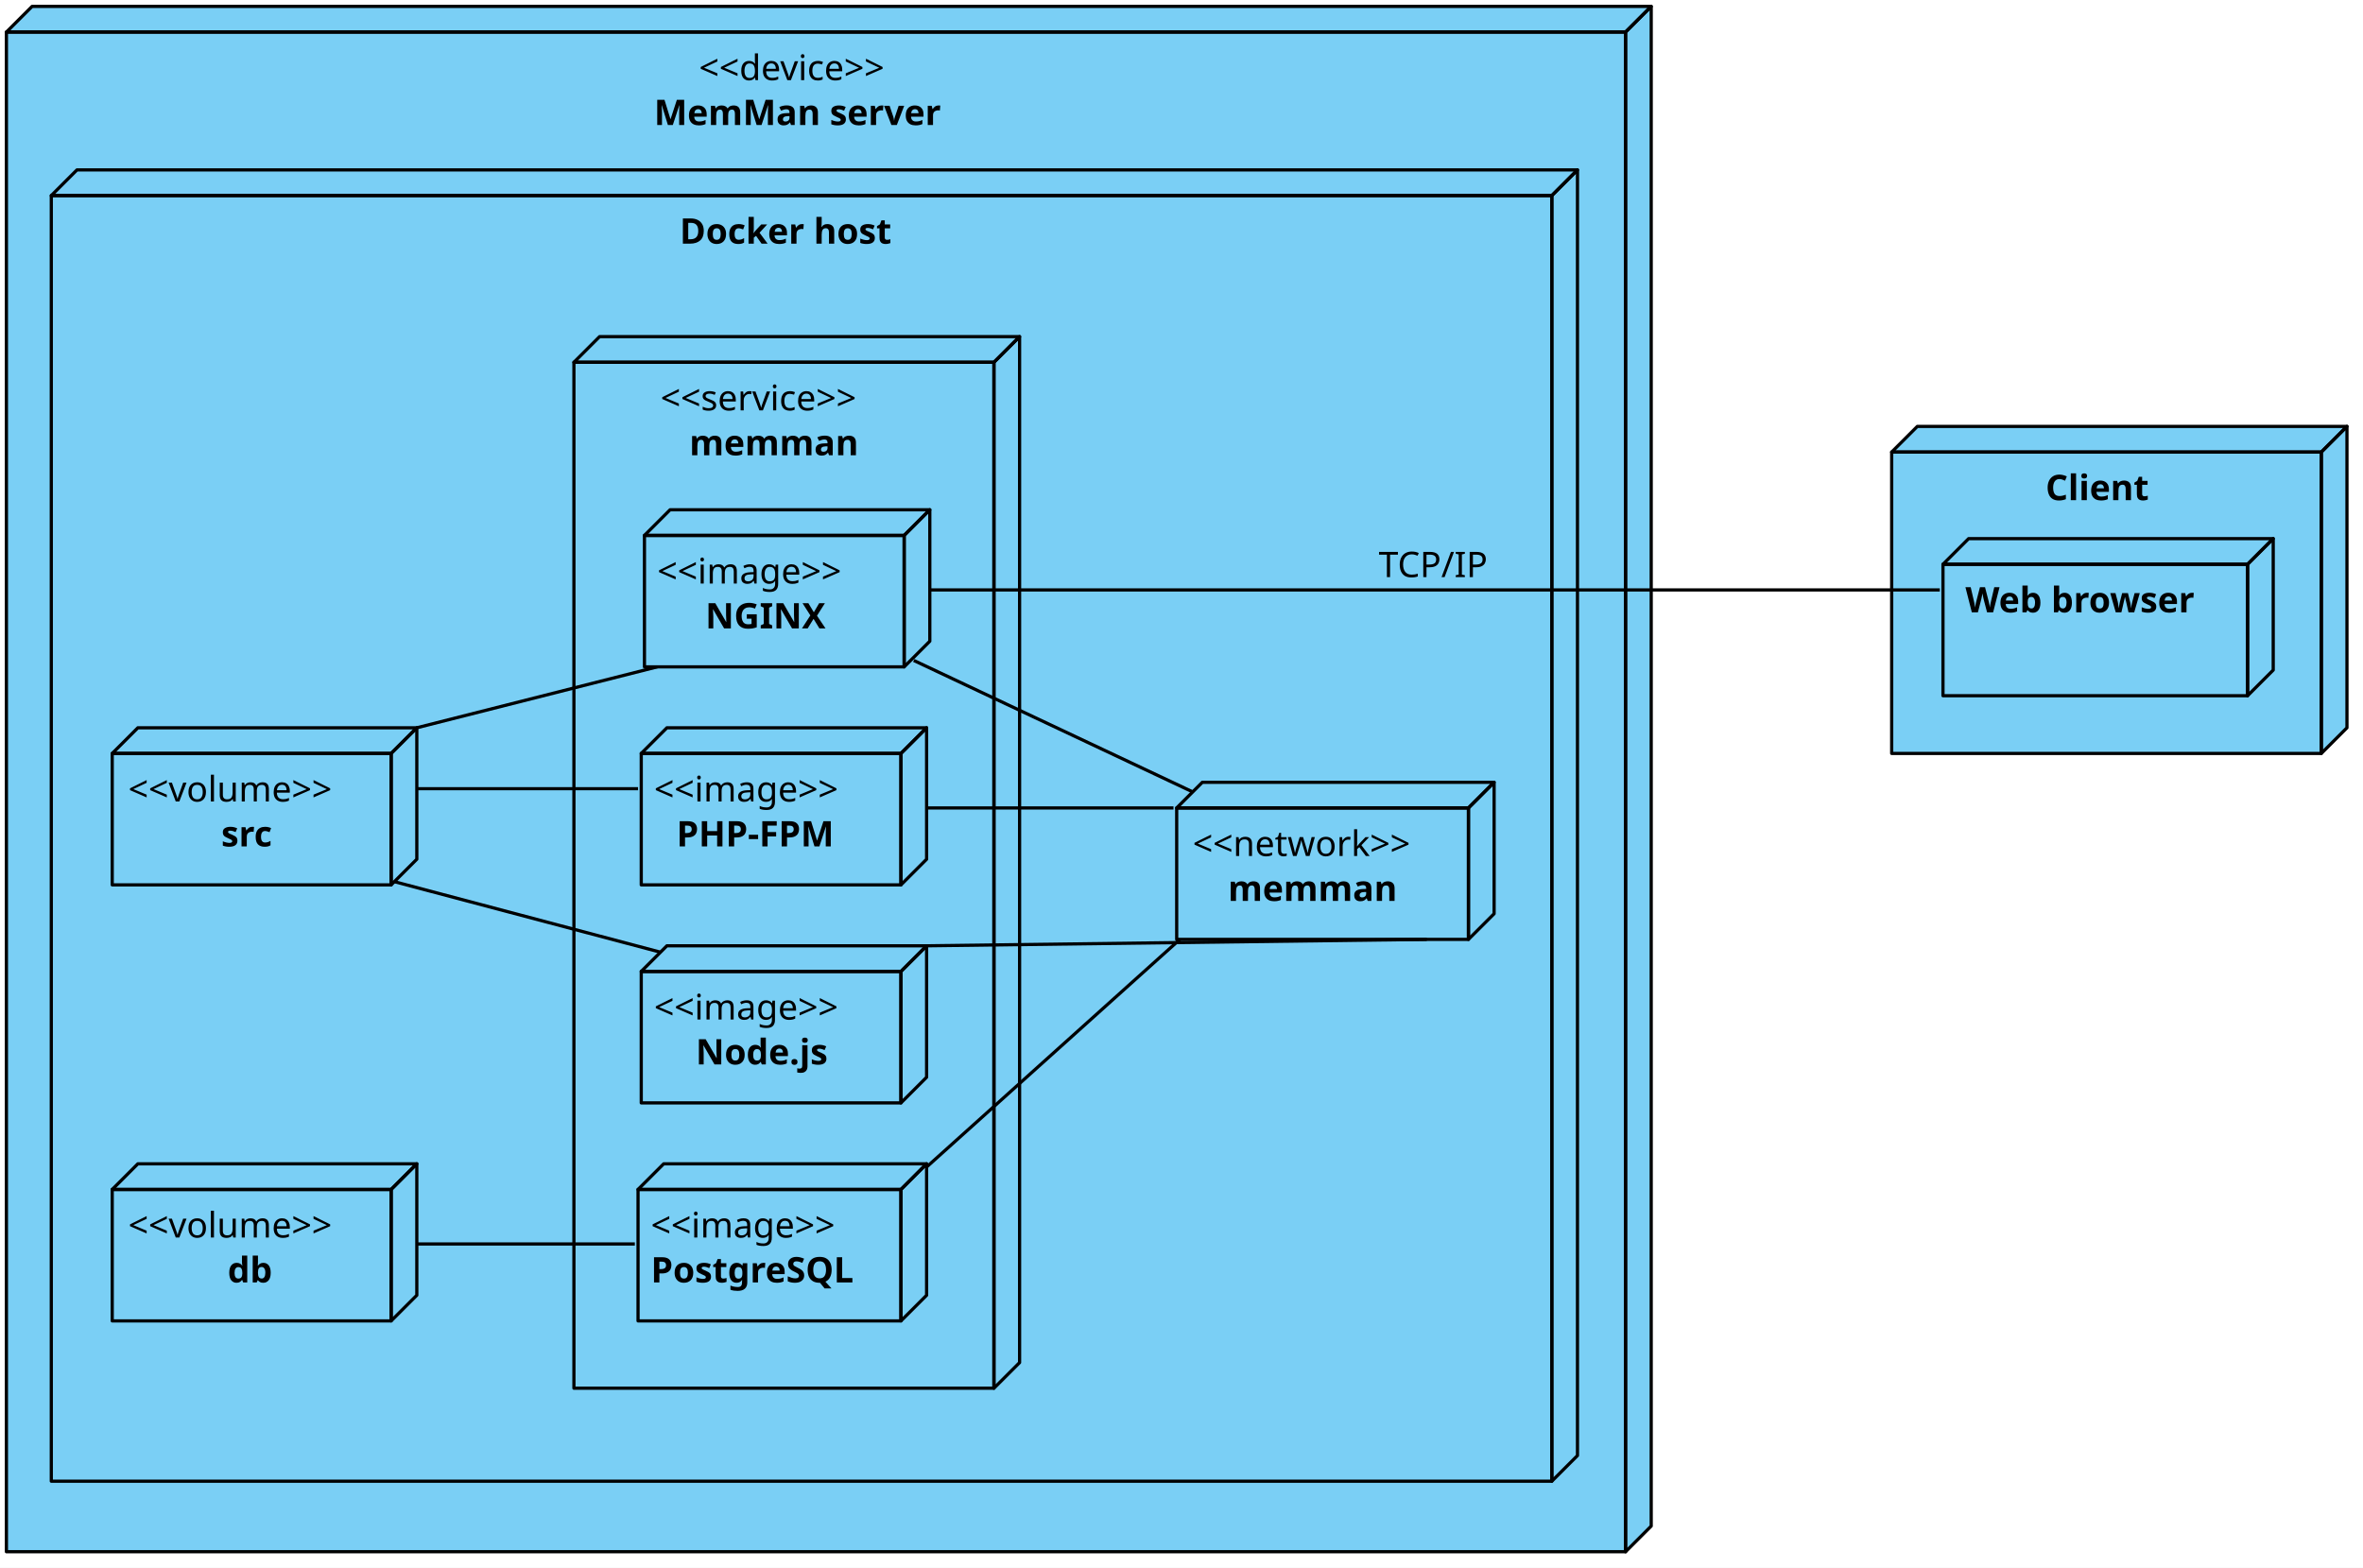
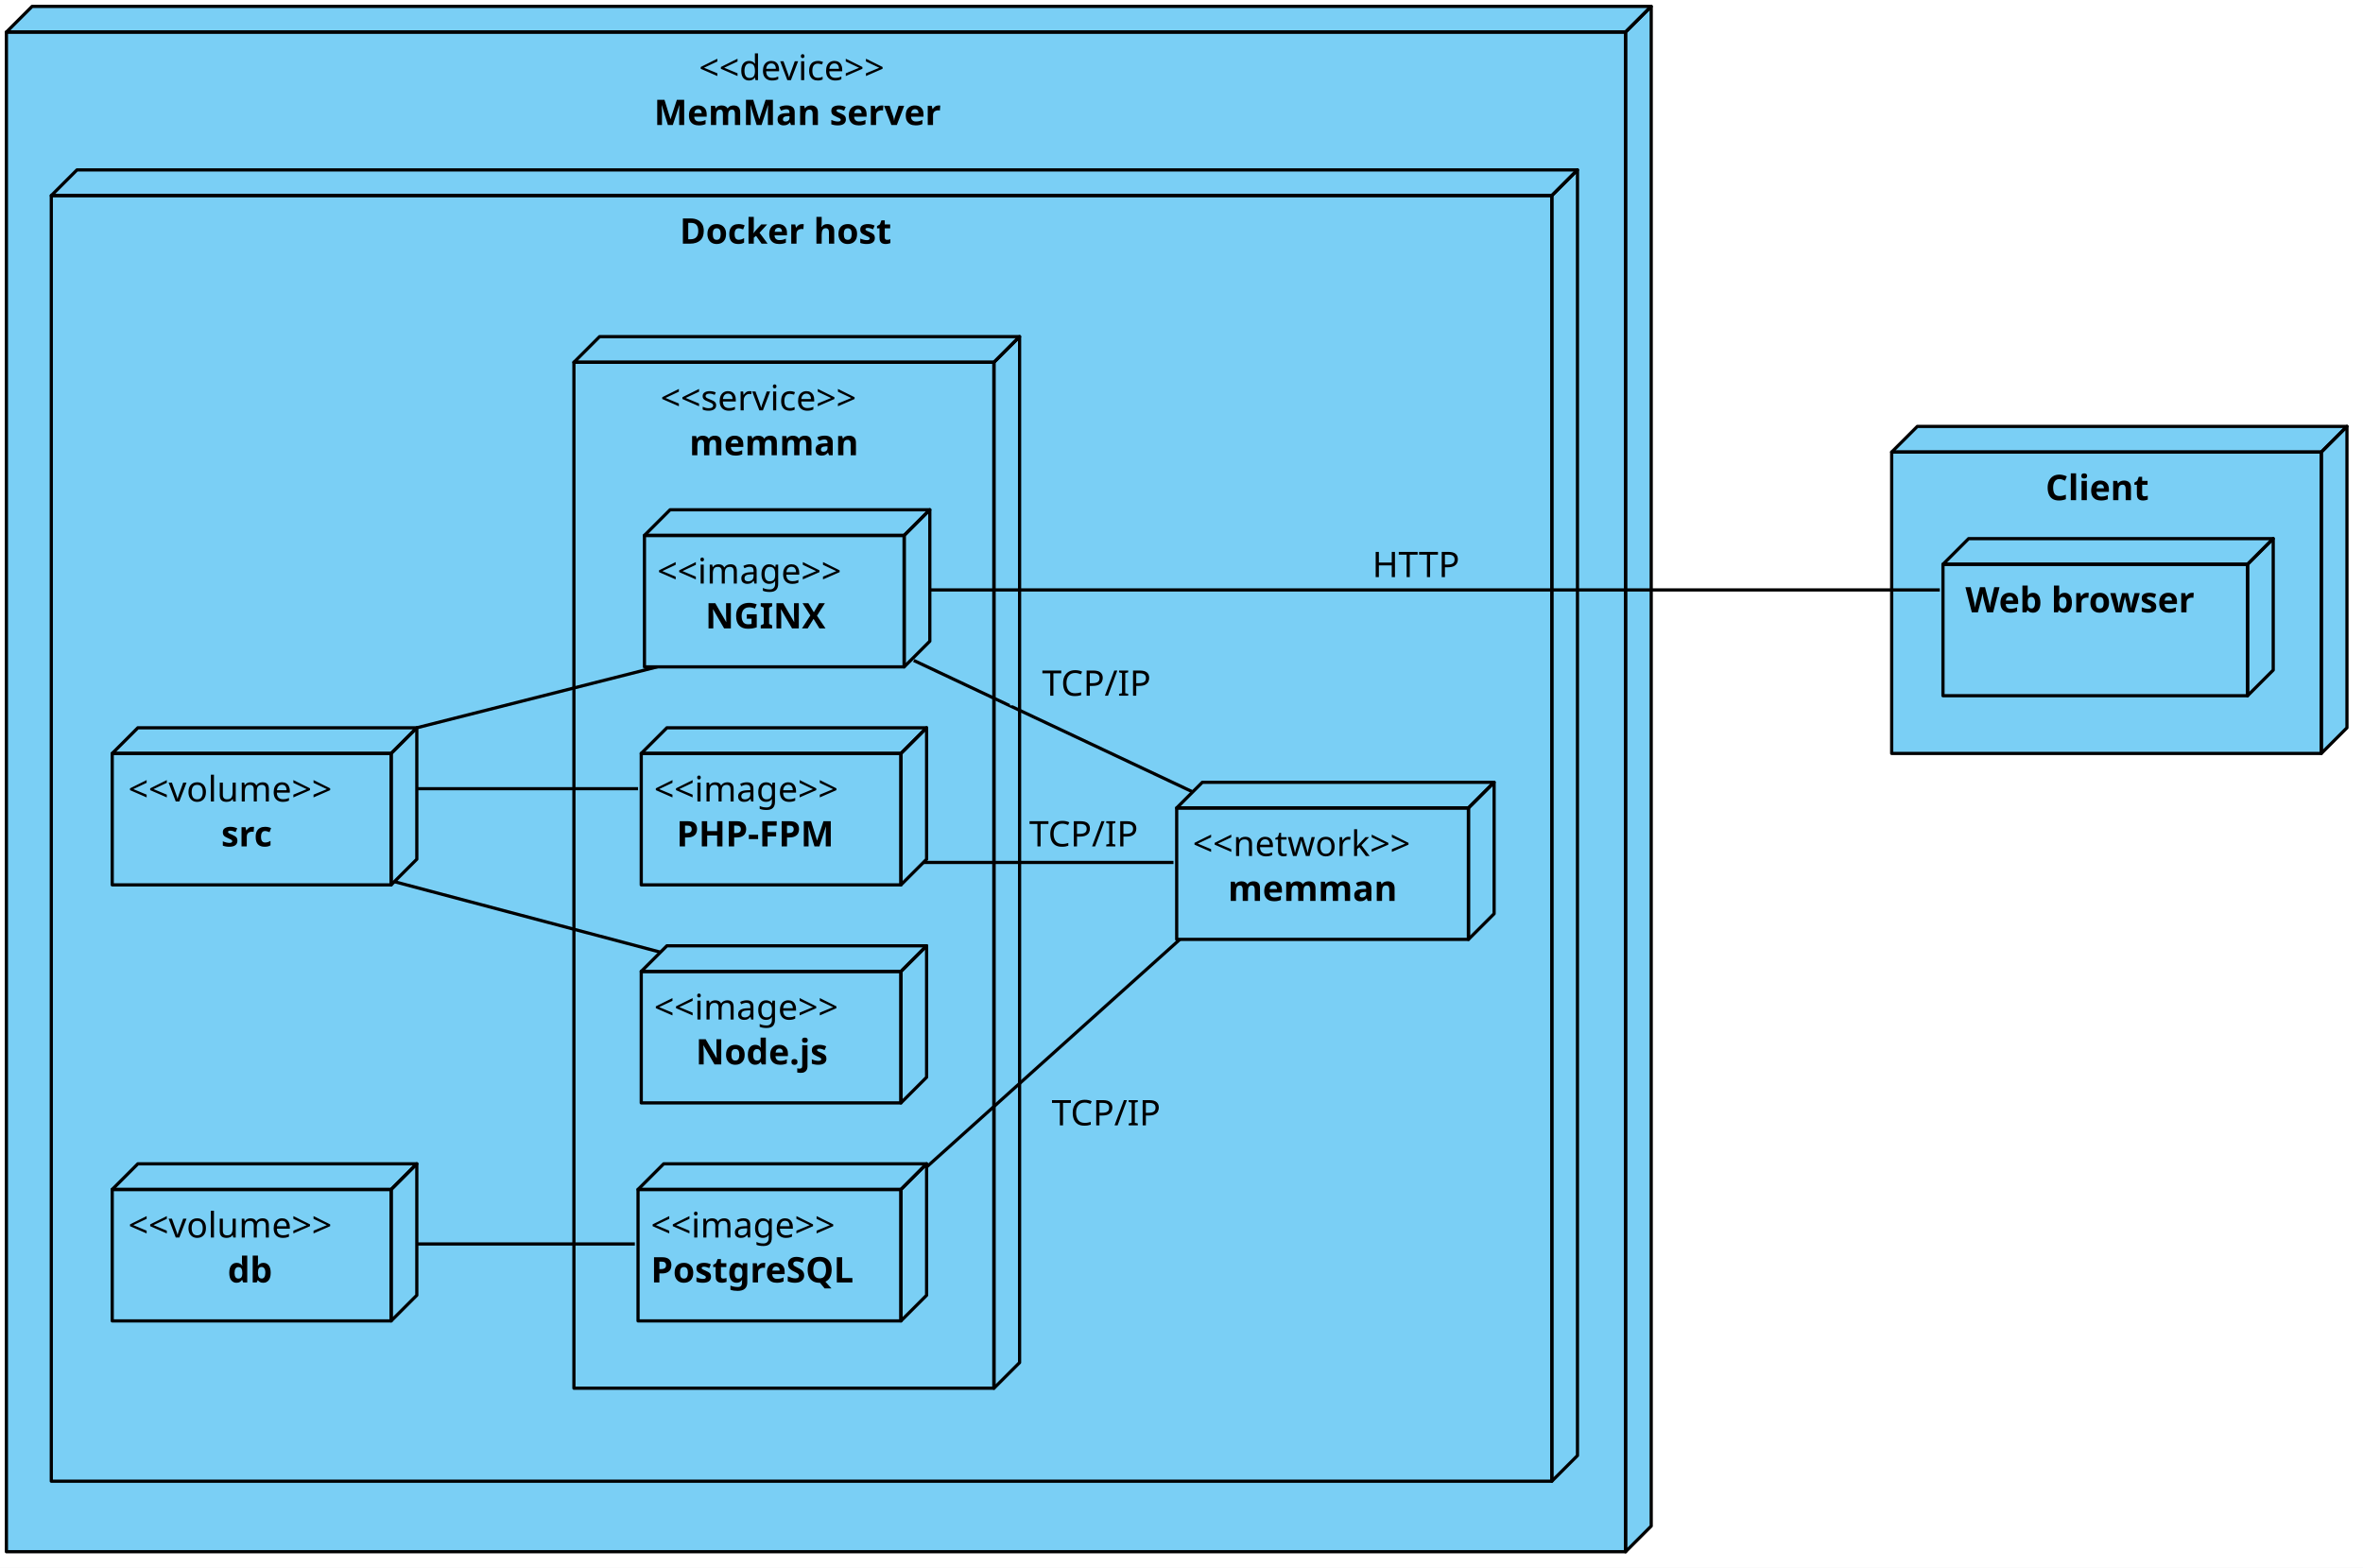
<svg xmlns="http://www.w3.org/2000/svg" fill-opacity="0" color-rendering="auto" color-interpolation="auto" text-rendering="auto" stroke="rgb(0,0,0)" stroke-linecap="square" width="737" stroke-miterlimit="10" shape-rendering="auto" stroke-opacity="0" fill="rgb(0,0,0)" stroke-dasharray="none" font-weight="normal" stroke-width="1" height="489" font-family="'Dialog'" font-style="normal" stroke-linejoin="miter" font-size="12px" stroke-dashoffset="0" image-rendering="auto">
  <defs id="genericDefs" />
  <g>
    <defs id="defs1">
      <clipPath clipPathUnits="userSpaceOnUse" id="clipPath1">
        <path d="M-7 -7 L525 -7 L525 494 L-7 494 L-7 -7 Z" />
      </clipPath>
      <clipPath clipPathUnits="userSpaceOnUse" id="clipPath2">
        <path d="M0 0 L0 32 L506 32 L506 0 Z" />
      </clipPath>
      <clipPath clipPathUnits="userSpaceOnUse" id="clipPath3">
        <path d="M0 0 L0 443 L505 443 L505 0 Z" />
      </clipPath>
      <clipPath clipPathUnits="userSpaceOnUse" id="clipPath4">
        <path d="M-7 -7 L488 -7 L488 421 L-7 421 L-7 -7 Z" />
      </clipPath>
      <clipPath clipPathUnits="userSpaceOnUse" id="clipPath5">
        <path d="M0 0 L0 18 L469 18 L469 0 Z" />
      </clipPath>
      <clipPath clipPathUnits="userSpaceOnUse" id="clipPath6">
        <path d="M0 0 L0 384 L468 384 L468 0 Z" />
      </clipPath>
      <clipPath clipPathUnits="userSpaceOnUse" id="clipPath7">
        <path d="M-7 -7 L151 -7 L151 340 L-7 340 L-7 -7 Z" />
      </clipPath>
      <clipPath clipPathUnits="userSpaceOnUse" id="clipPath8">
        <path d="M0 0 L0 32 L132 32 L132 0 Z" />
      </clipPath>
      <clipPath clipPathUnits="userSpaceOnUse" id="clipPath9">
        <path d="M0 0 L0 289 L131 289 L131 0 Z" />
      </clipPath>
      <clipPath clipPathUnits="userSpaceOnUse" id="clipPath10">
        <path d="M-7 -7 L101 -7 L101 61 L-7 61 L-7 -7 Z" />
      </clipPath>
      <clipPath clipPathUnits="userSpaceOnUse" id="clipPath11">
        <path d="M0 0 L0 32 L82 32 L82 0 Z" />
      </clipPath>
      <clipPath clipPathUnits="userSpaceOnUse" id="clipPath12">
        <path d="M0 0 L0 10 L81 10 L81 0 Z" />
      </clipPath>
      <clipPath clipPathUnits="userSpaceOnUse" id="clipPath13">
        <path d="M-7 -7 L102 -7 L102 61 L-7 61 L-7 -7 Z" />
      </clipPath>
      <clipPath clipPathUnits="userSpaceOnUse" id="clipPath14">
        <path d="M0 0 L0 32 L83 32 L83 0 Z" />
      </clipPath>
      <clipPath clipPathUnits="userSpaceOnUse" id="clipPath15">
        <path d="M0 0 L0 10 L82 10 L82 0 Z" />
      </clipPath>
      <clipPath clipPathUnits="userSpaceOnUse" id="clipPath16">
        <path d="M-7 -7 L111 -7 L111 61 L-7 61 L-7 -7 Z" />
      </clipPath>
      <clipPath clipPathUnits="userSpaceOnUse" id="clipPath17">
        <path d="M0 0 L0 32 L92 32 L92 0 Z" />
      </clipPath>
      <clipPath clipPathUnits="userSpaceOnUse" id="clipPath18">
        <path d="M0 0 L0 10 L91 10 L91 0 Z" />
      </clipPath>
      <clipPath clipPathUnits="userSpaceOnUse" id="clipPath19">
        <path d="M-7 -7 L107 -7 L107 61 L-7 61 L-7 -7 Z" />
      </clipPath>
      <clipPath clipPathUnits="userSpaceOnUse" id="clipPath20">
        <path d="M0 0 L0 32 L88 32 L88 0 Z" />
      </clipPath>
      <clipPath clipPathUnits="userSpaceOnUse" id="clipPath21">
        <path d="M0 0 L0 10 L87 10 L87 0 Z" />
      </clipPath>
      <clipPath clipPathUnits="userSpaceOnUse" id="clipPath22">
        <path d="M-7 -7 L154 -7 L154 114 L-7 114 L-7 -7 Z" />
      </clipPath>
      <clipPath clipPathUnits="userSpaceOnUse" id="clipPath23">
        <path d="M0 0 L0 18 L135 18 L135 0 Z" />
      </clipPath>
      <clipPath clipPathUnits="userSpaceOnUse" id="clipPath24">
        <path d="M0 0 L0 77 L134 77 L134 0 Z" />
      </clipPath>
      <clipPath clipPathUnits="userSpaceOnUse" id="clipPath25">
        <path d="M-7 -7 L115 -7 L115 61 L-7 61 L-7 -7 Z" />
      </clipPath>
      <clipPath clipPathUnits="userSpaceOnUse" id="clipPath26">
        <path d="M0 0 L0 18 L96 18 L96 0 Z" />
      </clipPath>
      <clipPath clipPathUnits="userSpaceOnUse" id="clipPath27">
        <path d="M0 0 L0 24 L95 24 L95 0 Z" />
      </clipPath>
      <clipPath clipPathUnits="userSpaceOnUse" id="clipPath28">
        <path d="M0 0 L179 0 L179 123 L0 123 L0 0 Z" />
      </clipPath>
      <clipPath clipPathUnits="userSpaceOnUse" id="clipPath29">
        <path d="M0 0 L0 123 L179 123 L179 0 Z" />
      </clipPath>
      <clipPath clipPathUnits="userSpaceOnUse" id="clipPath30">
        <path d="M0 0 L173 0 L173 104 L0 104 L0 0 Z" />
      </clipPath>
      <clipPath clipPathUnits="userSpaceOnUse" id="clipPath31">
        <path d="M0 0 L0 104 L173 104 L173 0 Z" />
      </clipPath>
      <clipPath clipPathUnits="userSpaceOnUse" id="clipPath32">
        <path d="M0 0 L187 0 L187 126 L0 126 L0 0 Z" />
      </clipPath>
      <clipPath clipPathUnits="userSpaceOnUse" id="clipPath33">
        <path d="M0 0 L0 126 L187 126 L187 0 Z" />
      </clipPath>
      <clipPath clipPathUnits="userSpaceOnUse" id="clipPath34">
        <path d="M0 0 L172 0 L172 104 L0 104 L0 0 Z" />
      </clipPath>
      <clipPath clipPathUnits="userSpaceOnUse" id="clipPath35">
        <path d="M0 0 L0 104 L172 104 L172 0 Z" />
      </clipPath>
      <clipPath clipPathUnits="userSpaceOnUse" id="clipPath36">
        <path d="M0 0 L191 0 L191 145 L0 145 L0 0 Z" />
      </clipPath>
      <clipPath clipPathUnits="userSpaceOnUse" id="clipPath37">
-         <path d="M0 0 L0 145 L191 145 L191 27 L185 27 L185 13 L191 13 L191 0 Z" />
+         <path d="M135 50 L135 64 L80 64 L80 50 ZM131 97 L131 111 L76 111 L76 97 ZM0 0 L0 145 L191 145 L191 27 L184 27 L184 13 L191 13 L191 0 Z" />
      </clipPath>
      <clipPath clipPathUnits="userSpaceOnUse" id="clipPath38">
-         <path d="M0 0 L181 0 L181 104 L0 104 L0 0 Z" />
+         <path d="M0 0 L182 0 L182 104 L0 104 L0 0 Z" />
      </clipPath>
      <clipPath clipPathUnits="userSpaceOnUse" id="clipPath39">
-         <path d="M0 0 L0 104 L181 104 L181 0 Z" />
+         <path d="M128 34 L128 48 L73 48 L73 34 ZM0 0 L0 104 L182 104 L182 0 L132 0 L132 1 L77 1 L77 0 Z" />
      </clipPath>
      <clipPath clipPathUnits="userSpaceOnUse" id="clipPath40">
-         <path d="M0 0 L260 0 L260 106 L0 106 L0 0 Z" />
+         <path d="M0 0 L183 0 L183 175 L0 175 L0 0 Z" />
      </clipPath>
      <clipPath clipPathUnits="userSpaceOnUse" id="clipPath41">
-         <path d="M0 0 L0 106 L260 106 L260 0 Z" />
+         <path d="M127 10 L127 24 L72 24 L72 10 ZM134 97 L134 111 L79 111 L79 97 ZM0 0 L0 175 L183 175 L183 0 Z" />
      </clipPath>
      <clipPath clipPathUnits="userSpaceOnUse" id="clipPath42">
-         <path d="M0 0 L183 0 L183 175 L0 175 L0 0 Z" />
+         <path d="M0 0 L419 0 L419 104 L0 104 L0 0 Z" />
      </clipPath>
      <clipPath clipPathUnits="userSpaceOnUse" id="clipPath43">
-         <path d="M0 0 L0 175 L183 175 L183 0 Z" />
+         <path d="M228 35 L228 49 L179 49 L179 35 ZM130 72 L130 86 L75 86 L75 72 ZM0 0 L0 104 L419 104 L419 0 Z" />
      </clipPath>
      <clipPath clipPathUnits="userSpaceOnUse" id="clipPath44">
-         <path d="M0 0 L419 0 L419 104 L0 104 L0 0 Z" />
+         <path d="M-49 -14 L98 -14 L98 28 L-49 28 L-49 -14 Z" />
      </clipPath>
      <clipPath clipPathUnits="userSpaceOnUse" id="clipPath45">
-         <path d="M235 35 L235 49 L180 49 L180 35 ZM0 0 L0 104 L419 104 L419 0 Z" />
-       </clipPath>
-       <clipPath clipPathUnits="userSpaceOnUse" id="clipPath46">
        <path d="M-55 -14 L110 -14 L110 28 L-55 28 L-55 -14 Z" />
      </clipPath>
    </defs>
    <g fill="white" text-rendering="geometricPrecision" fill-opacity="1" stroke-opacity="1" stroke="white">
      <rect x="0" width="737" height="489" y="0" stroke="none" />
    </g>
    <g font-size="11px" transform="translate(2,2)" fill-opacity="1" fill="rgb(122,207,245)" text-rendering="geometricPrecision" image-rendering="optimizeQuality" font-family="sans-serif" stroke="rgb(122,207,245)" font-weight="bold" stroke-opacity="1">
      <path d="M8 0 L513 0 L505 8 L0 8 Z" stroke="none" clip-path="url(#clipPath1)" />
      <path d="M513 0 L513 474 L505 482 L505 8 Z" clip-path="url(#clipPath1)" stroke="none" />
      <rect x="0" width="505" height="474" y="8" clip-path="url(#clipPath1)" stroke="none" />
    </g>
    <g fill-opacity="1" text-rendering="geometricPrecision" stroke="black" stroke-linecap="butt" transform="translate(2,2)" stroke-miterlimit="0" stroke-opacity="1" fill="black" font-weight="bold" font-family="sans-serif" stroke-linejoin="round" font-size="11px" image-rendering="optimizeQuality">
      <path fill="none" d="M8 0 L513 0 L505 8 L0 8 Z" clip-path="url(#clipPath1)" />
      <path fill="none" d="M513 0 L513 474 L505 482 L505 8 Z" clip-path="url(#clipPath1)" />
      <rect fill="none" x="0" width="505" height="474" y="8" clip-path="url(#clipPath1)" />
    </g>
    <g font-size="11px" transform="translate(2,10)" fill-opacity="1" fill="black" text-rendering="geometricPrecision" image-rendering="optimizeQuality" font-family="sans-serif" stroke="black" stroke-opacity="1">
      <text x="216" xml:space="preserve" y="15" clip-path="url(#clipPath2)" stroke="none">&lt;&lt;device&gt;&gt;</text>
      <text x="202" xml:space="preserve" y="29" clip-path="url(#clipPath2)" font-weight="bold" stroke="none">MemMan server</text>
    </g>
    <g font-size="11px" transform="translate(16,53)" fill-opacity="1" fill="rgb(122,207,245)" text-rendering="geometricPrecision" image-rendering="optimizeQuality" font-family="sans-serif" stroke="rgb(122,207,245)" font-weight="bold" stroke-opacity="1">
      <path d="M8 0 L476 0 L468 8 L0 8 Z" stroke="none" clip-path="url(#clipPath4)" />
      <path d="M476 0 L476 401 L468 409 L468 8 Z" clip-path="url(#clipPath4)" stroke="none" />
      <rect x="0" width="468" height="401" y="8" clip-path="url(#clipPath4)" stroke="none" />
    </g>
    <g fill-opacity="1" text-rendering="geometricPrecision" stroke="black" stroke-linecap="butt" transform="translate(16,53)" stroke-miterlimit="0" stroke-opacity="1" fill="black" font-weight="bold" font-family="sans-serif" stroke-linejoin="round" font-size="11px" image-rendering="optimizeQuality">
      <path fill="none" d="M8 0 L476 0 L468 8 L0 8 Z" clip-path="url(#clipPath4)" />
      <path fill="none" d="M476 0 L476 401 L468 409 L468 8 Z" clip-path="url(#clipPath4)" />
      <rect fill="none" x="0" width="468" height="401" y="8" clip-path="url(#clipPath4)" />
    </g>
    <g font-size="11px" transform="translate(16,61)" fill-opacity="1" fill="black" text-rendering="geometricPrecision" image-rendering="optimizeQuality" font-family="sans-serif" stroke="black" font-weight="bold" stroke-opacity="1">
      <text x="196" xml:space="preserve" y="15" clip-path="url(#clipPath5)" stroke="none">Docker host</text>
    </g>
    <g font-size="11px" transform="translate(179,105)" fill-opacity="1" fill="rgb(122,207,245)" text-rendering="geometricPrecision" image-rendering="optimizeQuality" font-family="sans-serif" stroke="rgb(122,207,245)" font-weight="bold" stroke-opacity="1">
      <path d="M8 0 L139 0 L131 8 L0 8 Z" stroke="none" clip-path="url(#clipPath7)" />
      <path d="M139 0 L139 320 L131 328 L131 8 Z" clip-path="url(#clipPath7)" stroke="none" />
      <rect x="0" width="131" height="320" y="8" clip-path="url(#clipPath7)" stroke="none" />
    </g>
    <g fill-opacity="1" text-rendering="geometricPrecision" stroke="black" stroke-linecap="butt" transform="translate(179,105)" stroke-miterlimit="0" stroke-opacity="1" fill="black" font-weight="bold" font-family="sans-serif" stroke-linejoin="round" font-size="11px" image-rendering="optimizeQuality">
      <path fill="none" d="M8 0 L139 0 L131 8 L0 8 Z" clip-path="url(#clipPath7)" />
      <path fill="none" d="M139 0 L139 320 L131 328 L131 8 Z" clip-path="url(#clipPath7)" />
      <rect fill="none" x="0" width="131" height="320" y="8" clip-path="url(#clipPath7)" />
    </g>
    <g font-size="11px" transform="translate(179,113)" fill-opacity="1" fill="black" text-rendering="geometricPrecision" image-rendering="optimizeQuality" font-family="sans-serif" stroke="black" stroke-opacity="1">
      <text x="27" xml:space="preserve" y="15" clip-path="url(#clipPath8)" stroke="none">&lt;&lt;service&gt;&gt;</text>
      <text x="36" xml:space="preserve" y="29" clip-path="url(#clipPath8)" font-weight="bold" stroke="none">memman</text>
    </g>
    <g font-size="11px" transform="translate(201,159)" fill-opacity="1" fill="rgb(122,207,245)" text-rendering="geometricPrecision" image-rendering="optimizeQuality" font-family="sans-serif" stroke="rgb(122,207,245)" font-weight="bold" stroke-opacity="1">
      <path d="M8 0 L89 0 L81 8 L0 8 Z" stroke="none" clip-path="url(#clipPath10)" />
      <path d="M89 0 L89 41 L81 49 L81 8 Z" clip-path="url(#clipPath10)" stroke="none" />
      <rect x="0" width="81" height="41" y="8" clip-path="url(#clipPath10)" stroke="none" />
    </g>
    <g fill-opacity="1" text-rendering="geometricPrecision" stroke="black" stroke-linecap="butt" transform="translate(201,159)" stroke-miterlimit="0" stroke-opacity="1" fill="black" font-weight="bold" font-family="sans-serif" stroke-linejoin="round" font-size="11px" image-rendering="optimizeQuality">
      <path fill="none" d="M8 0 L89 0 L81 8 L0 8 Z" clip-path="url(#clipPath10)" />
      <path fill="none" d="M89 0 L89 41 L81 49 L81 8 Z" clip-path="url(#clipPath10)" />
      <rect fill="none" x="0" width="81" height="41" y="8" clip-path="url(#clipPath10)" />
    </g>
    <g font-size="11px" transform="translate(201,167)" fill-opacity="1" fill="black" text-rendering="geometricPrecision" image-rendering="optimizeQuality" font-family="sans-serif" stroke="black" stroke-opacity="1">
      <text x="4" xml:space="preserve" y="15" clip-path="url(#clipPath11)" stroke="none">&lt;&lt;image&gt;&gt;</text>
      <text x="19" xml:space="preserve" y="29" clip-path="url(#clipPath11)" font-weight="bold" stroke="none">NGINX</text>
    </g>
    <g font-size="11px" transform="translate(200,227)" fill-opacity="1" fill="rgb(122,207,245)" text-rendering="geometricPrecision" image-rendering="optimizeQuality" font-family="sans-serif" stroke="rgb(122,207,245)" font-weight="bold" stroke-opacity="1">
      <path d="M8 0 L89 0 L81 8 L0 8 Z" stroke="none" clip-path="url(#clipPath10)" />
      <path d="M89 0 L89 41 L81 49 L81 8 Z" clip-path="url(#clipPath10)" stroke="none" />
      <rect x="0" width="81" height="41" y="8" clip-path="url(#clipPath10)" stroke="none" />
    </g>
    <g fill-opacity="1" text-rendering="geometricPrecision" stroke="black" stroke-linecap="butt" transform="translate(200,227)" stroke-miterlimit="0" stroke-opacity="1" fill="black" font-weight="bold" font-family="sans-serif" stroke-linejoin="round" font-size="11px" image-rendering="optimizeQuality">
      <path fill="none" d="M8 0 L89 0 L81 8 L0 8 Z" clip-path="url(#clipPath10)" />
      <path fill="none" d="M89 0 L89 41 L81 49 L81 8 Z" clip-path="url(#clipPath10)" />
      <rect fill="none" x="0" width="81" height="41" y="8" clip-path="url(#clipPath10)" />
    </g>
    <g font-size="11px" transform="translate(200,235)" fill-opacity="1" fill="black" text-rendering="geometricPrecision" image-rendering="optimizeQuality" font-family="sans-serif" stroke="black" stroke-opacity="1">
      <text x="4" xml:space="preserve" y="15" clip-path="url(#clipPath11)" stroke="none">&lt;&lt;image&gt;&gt;</text>
      <text x="11" xml:space="preserve" y="29" clip-path="url(#clipPath11)" font-weight="bold" stroke="none">PHP-FPM</text>
    </g>
    <g font-size="11px" transform="translate(199,363)" fill-opacity="1" fill="rgb(122,207,245)" text-rendering="geometricPrecision" image-rendering="optimizeQuality" font-family="sans-serif" stroke="rgb(122,207,245)" font-weight="bold" stroke-opacity="1">
      <path d="M8 0 L90 0 L82 8 L0 8 Z" stroke="none" clip-path="url(#clipPath13)" />
      <path d="M90 0 L90 41 L82 49 L82 8 Z" clip-path="url(#clipPath13)" stroke="none" />
      <rect x="0" width="82" height="41" y="8" clip-path="url(#clipPath13)" stroke="none" />
    </g>
    <g fill-opacity="1" text-rendering="geometricPrecision" stroke="black" stroke-linecap="butt" transform="translate(199,363)" stroke-miterlimit="0" stroke-opacity="1" fill="black" font-weight="bold" font-family="sans-serif" stroke-linejoin="round" font-size="11px" image-rendering="optimizeQuality">
      <path fill="none" d="M8 0 L90 0 L82 8 L0 8 Z" clip-path="url(#clipPath13)" />
      <path fill="none" d="M90 0 L90 41 L82 49 L82 8 Z" clip-path="url(#clipPath13)" />
      <rect fill="none" x="0" width="82" height="41" y="8" clip-path="url(#clipPath13)" />
    </g>
    <g font-size="11px" transform="translate(199,371)" fill-opacity="1" fill="black" text-rendering="geometricPrecision" image-rendering="optimizeQuality" font-family="sans-serif" stroke="black" stroke-opacity="1">
      <text x="4" xml:space="preserve" y="15" clip-path="url(#clipPath14)" stroke="none">&lt;&lt;image&gt;&gt;</text>
      <text x="4" xml:space="preserve" y="29" clip-path="url(#clipPath14)" font-weight="bold" stroke="none">PostgreSQL</text>
    </g>
    <g font-size="11px" transform="translate(200,295)" fill-opacity="1" fill="rgb(122,207,245)" text-rendering="geometricPrecision" image-rendering="optimizeQuality" font-family="sans-serif" stroke="rgb(122,207,245)" font-weight="bold" stroke-opacity="1">
      <path d="M8 0 L89 0 L81 8 L0 8 Z" stroke="none" clip-path="url(#clipPath10)" />
      <path d="M89 0 L89 41 L81 49 L81 8 Z" clip-path="url(#clipPath10)" stroke="none" />
      <rect x="0" width="81" height="41" y="8" clip-path="url(#clipPath10)" stroke="none" />
    </g>
    <g fill-opacity="1" text-rendering="geometricPrecision" stroke="black" stroke-linecap="butt" transform="translate(200,295)" stroke-miterlimit="0" stroke-opacity="1" fill="black" font-weight="bold" font-family="sans-serif" stroke-linejoin="round" font-size="11px" image-rendering="optimizeQuality">
      <path fill="none" d="M8 0 L89 0 L81 8 L0 8 Z" clip-path="url(#clipPath10)" />
      <path fill="none" d="M89 0 L89 41 L81 49 L81 8 Z" clip-path="url(#clipPath10)" />
      <rect fill="none" x="0" width="81" height="41" y="8" clip-path="url(#clipPath10)" />
    </g>
    <g font-size="11px" transform="translate(200,303)" fill-opacity="1" fill="black" text-rendering="geometricPrecision" image-rendering="optimizeQuality" font-family="sans-serif" stroke="black" stroke-opacity="1">
      <text x="4" xml:space="preserve" y="15" clip-path="url(#clipPath11)" stroke="none">&lt;&lt;image&gt;&gt;</text>
      <text x="17" xml:space="preserve" y="29" clip-path="url(#clipPath11)" font-weight="bold" stroke="none">Node.js</text>
    </g>
    <g font-size="11px" transform="translate(367,244)" fill-opacity="1" fill="rgb(122,207,245)" text-rendering="geometricPrecision" image-rendering="optimizeQuality" font-family="sans-serif" stroke="rgb(122,207,245)" font-weight="bold" stroke-opacity="1">
      <path d="M8 0 L99 0 L91 8 L0 8 Z" stroke="none" clip-path="url(#clipPath16)" />
      <path d="M99 0 L99 41 L91 49 L91 8 Z" clip-path="url(#clipPath16)" stroke="none" />
      <rect x="0" width="91" height="41" y="8" clip-path="url(#clipPath16)" stroke="none" />
    </g>
    <g fill-opacity="1" text-rendering="geometricPrecision" stroke="black" stroke-linecap="butt" transform="translate(367,244)" stroke-miterlimit="0" stroke-opacity="1" fill="black" font-weight="bold" font-family="sans-serif" stroke-linejoin="round" font-size="11px" image-rendering="optimizeQuality">
      <path fill="none" d="M8 0 L99 0 L91 8 L0 8 Z" clip-path="url(#clipPath16)" />
      <path fill="none" d="M99 0 L99 41 L91 49 L91 8 Z" clip-path="url(#clipPath16)" />
      <rect fill="none" x="0" width="91" height="41" y="8" clip-path="url(#clipPath16)" />
    </g>
    <g font-size="11px" transform="translate(367,252)" fill-opacity="1" fill="black" text-rendering="geometricPrecision" image-rendering="optimizeQuality" font-family="sans-serif" stroke="black" stroke-opacity="1">
      <text x="5" xml:space="preserve" y="15" clip-path="url(#clipPath17)" stroke="none">&lt;&lt;network&gt;&gt;</text>
      <text x="16" xml:space="preserve" y="29" clip-path="url(#clipPath17)" font-weight="bold" stroke="none">memman</text>
    </g>
    <g font-size="11px" transform="translate(35,227)" fill-opacity="1" fill="rgb(122,207,245)" text-rendering="geometricPrecision" image-rendering="optimizeQuality" font-family="sans-serif" stroke="rgb(122,207,245)" font-weight="bold" stroke-opacity="1">
      <path d="M8 0 L95 0 L87 8 L0 8 Z" stroke="none" clip-path="url(#clipPath19)" />
      <path d="M95 0 L95 41 L87 49 L87 8 Z" clip-path="url(#clipPath19)" stroke="none" />
      <rect x="0" width="87" height="41" y="8" clip-path="url(#clipPath19)" stroke="none" />
    </g>
    <g fill-opacity="1" text-rendering="geometricPrecision" stroke="black" stroke-linecap="butt" transform="translate(35,227)" stroke-miterlimit="0" stroke-opacity="1" fill="black" font-weight="bold" font-family="sans-serif" stroke-linejoin="round" font-size="11px" image-rendering="optimizeQuality">
      <path fill="none" d="M8 0 L95 0 L87 8 L0 8 Z" clip-path="url(#clipPath19)" />
      <path fill="none" d="M95 0 L95 41 L87 49 L87 8 Z" clip-path="url(#clipPath19)" />
      <rect fill="none" x="0" width="87" height="41" y="8" clip-path="url(#clipPath19)" />
    </g>
    <g font-size="11px" transform="translate(35,235)" fill-opacity="1" fill="black" text-rendering="geometricPrecision" image-rendering="optimizeQuality" font-family="sans-serif" stroke="black" stroke-opacity="1">
      <text x="5" xml:space="preserve" y="15" clip-path="url(#clipPath20)" stroke="none">&lt;&lt;volume&gt;&gt;</text>
      <text x="34" xml:space="preserve" y="29" clip-path="url(#clipPath20)" font-weight="bold" stroke="none">src</text>
    </g>
    <g font-size="11px" transform="translate(35,363)" fill-opacity="1" fill="rgb(122,207,245)" text-rendering="geometricPrecision" image-rendering="optimizeQuality" font-family="sans-serif" stroke="rgb(122,207,245)" font-weight="bold" stroke-opacity="1">
      <path d="M8 0 L95 0 L87 8 L0 8 Z" stroke="none" clip-path="url(#clipPath19)" />
      <path d="M95 0 L95 41 L87 49 L87 8 Z" clip-path="url(#clipPath19)" stroke="none" />
      <rect x="0" width="87" height="41" y="8" clip-path="url(#clipPath19)" stroke="none" />
    </g>
    <g fill-opacity="1" text-rendering="geometricPrecision" stroke="black" stroke-linecap="butt" transform="translate(35,363)" stroke-miterlimit="0" stroke-opacity="1" fill="black" font-weight="bold" font-family="sans-serif" stroke-linejoin="round" font-size="11px" image-rendering="optimizeQuality">
      <path fill="none" d="M8 0 L95 0 L87 8 L0 8 Z" clip-path="url(#clipPath19)" />
      <path fill="none" d="M95 0 L95 41 L87 49 L87 8 Z" clip-path="url(#clipPath19)" />
      <rect fill="none" x="0" width="87" height="41" y="8" clip-path="url(#clipPath19)" />
    </g>
    <g font-size="11px" transform="translate(35,371)" fill-opacity="1" fill="black" text-rendering="geometricPrecision" image-rendering="optimizeQuality" font-family="sans-serif" stroke="black" stroke-opacity="1">
      <text x="5" xml:space="preserve" y="15" clip-path="url(#clipPath20)" stroke="none">&lt;&lt;volume&gt;&gt;</text>
      <text x="36" xml:space="preserve" y="29" clip-path="url(#clipPath20)" font-weight="bold" stroke="none">db</text>
    </g>
    <g font-size="11px" transform="translate(590,133)" fill-opacity="1" fill="rgb(122,207,245)" text-rendering="geometricPrecision" image-rendering="optimizeQuality" font-family="sans-serif" stroke="rgb(122,207,245)" font-weight="bold" stroke-opacity="1">
      <path d="M8 0 L142 0 L134 8 L0 8 Z" stroke="none" clip-path="url(#clipPath22)" />
      <path d="M142 0 L142 94 L134 102 L134 8 Z" clip-path="url(#clipPath22)" stroke="none" />
      <rect x="0" width="134" height="94" y="8" clip-path="url(#clipPath22)" stroke="none" />
    </g>
    <g fill-opacity="1" text-rendering="geometricPrecision" stroke="black" stroke-linecap="butt" transform="translate(590,133)" stroke-miterlimit="0" stroke-opacity="1" fill="black" font-weight="bold" font-family="sans-serif" stroke-linejoin="round" font-size="11px" image-rendering="optimizeQuality">
      <path fill="none" d="M8 0 L142 0 L134 8 L0 8 Z" clip-path="url(#clipPath22)" />
      <path fill="none" d="M142 0 L142 94 L134 102 L134 8 Z" clip-path="url(#clipPath22)" />
      <rect fill="none" x="0" width="134" height="94" y="8" clip-path="url(#clipPath22)" />
    </g>
    <g font-size="11px" transform="translate(590,141)" fill-opacity="1" fill="black" text-rendering="geometricPrecision" image-rendering="optimizeQuality" font-family="sans-serif" stroke="black" font-weight="bold" stroke-opacity="1">
      <text x="48" xml:space="preserve" y="15" clip-path="url(#clipPath23)" stroke="none">Client</text>
    </g>
    <g font-size="11px" transform="translate(606,168)" fill-opacity="1" fill="rgb(122,207,245)" text-rendering="geometricPrecision" image-rendering="optimizeQuality" font-family="sans-serif" stroke="rgb(122,207,245)" font-weight="bold" stroke-opacity="1">
      <path d="M8 0 L103 0 L95 8 L0 8 Z" stroke="none" clip-path="url(#clipPath25)" />
      <path d="M103 0 L103 41 L95 49 L95 8 Z" clip-path="url(#clipPath25)" stroke="none" />
      <rect x="0" width="95" height="41" y="8" clip-path="url(#clipPath25)" stroke="none" />
    </g>
    <g fill-opacity="1" text-rendering="geometricPrecision" stroke="black" stroke-linecap="butt" transform="translate(606,168)" stroke-miterlimit="0" stroke-opacity="1" fill="black" font-weight="bold" font-family="sans-serif" stroke-linejoin="round" font-size="11px" image-rendering="optimizeQuality">
      <path fill="none" d="M8 0 L103 0 L95 8 L0 8 Z" clip-path="url(#clipPath25)" />
      <path fill="none" d="M103 0 L103 41 L95 49 L95 8 Z" clip-path="url(#clipPath25)" />
      <rect fill="none" x="0" width="95" height="41" y="8" clip-path="url(#clipPath25)" />
    </g>
    <g font-size="11px" transform="translate(606,176)" fill-opacity="1" fill="black" text-rendering="geometricPrecision" image-rendering="optimizeQuality" font-family="sans-serif" stroke="black" font-weight="bold" stroke-opacity="1">
      <text x="7" xml:space="preserve" y="15" clip-path="url(#clipPath26)" stroke="none">Web browser</text>
    </g>
    <g stroke-linecap="butt" font-size="11px" transform="translate(80,158)" fill-opacity="1" fill="black" text-rendering="geometricPrecision" image-rendering="optimizeQuality" font-family="sans-serif" stroke-linejoin="round" stroke="black" stroke-opacity="1">
      <line y2="69" fill="none" x1="125" clip-path="url(#clipPath29)" x2="50" y1="50" />
    </g>
    <g stroke-linecap="butt" font-size="11px" transform="translate(80,196)" fill-opacity="1" fill="black" text-rendering="geometricPrecision" image-rendering="optimizeQuality" font-family="sans-serif" stroke-linejoin="round" stroke="black" stroke-opacity="1">
      <line y2="50" fill="none" x1="119" clip-path="url(#clipPath31)" x2="50" y1="50" />
    </g>
    <g stroke-linecap="butt" font-size="11px" transform="translate(73,225)" fill-opacity="1" fill="black" text-rendering="geometricPrecision" image-rendering="optimizeQuality" font-family="sans-serif" stroke-linejoin="round" stroke="black" stroke-opacity="1">
      <line y2="50" fill="none" x1="133" clip-path="url(#clipPath33)" x2="50" y1="72" />
    </g>
    <g stroke-linecap="butt" font-size="11px" transform="translate(80,338)" fill-opacity="1" fill="black" text-rendering="geometricPrecision" image-rendering="optimizeQuality" font-family="sans-serif" stroke-linejoin="round" stroke="black" stroke-opacity="1">
      <line y2="50" fill="none" x1="118" clip-path="url(#clipPath35)" x2="50" y1="50" />
    </g>
    <g stroke-linecap="butt" font-size="11px" transform="translate(235,156)" fill-opacity="1" fill="black" text-rendering="geometricPrecision" image-rendering="optimizeQuality" font-family="sans-serif" stroke-linejoin="round" stroke="black" stroke-opacity="1">
      <line y2="91" fill="none" x1="50" clip-path="url(#clipPath37)" x2="137" y1="50" />
    </g>
-     <g stroke-linecap="butt" font-size="11px" transform="translate(239,202)" fill-opacity="1" fill="black" text-rendering="geometricPrecision" image-rendering="optimizeQuality" font-family="sans-serif" stroke-linejoin="round" stroke="black" stroke-opacity="1">
-       <line y2="50" fill="none" x1="50" clip-path="url(#clipPath39)" x2="127" y1="50" />
+     <g stroke-linecap="butt" font-size="11px" transform="translate(238,219)" fill-opacity="1" fill="black" text-rendering="geometricPrecision" image-rendering="optimizeQuality" font-family="sans-serif" stroke-linejoin="round" stroke="black" stroke-opacity="1">
+       <line y2="50" fill="none" x1="50" clip-path="url(#clipPath39)" x2="128" y1="50" />
    </g>
    <g stroke-linecap="butt" font-size="11px" transform="translate(239,243)" fill-opacity="1" fill="black" text-rendering="geometricPrecision" image-rendering="optimizeQuality" font-family="sans-serif" stroke-linejoin="round" stroke="black" stroke-opacity="1">
-       <line y2="50" fill="none" x1="50" clip-path="url(#clipPath41)" x2="206" y1="52" />
-     </g>
-     <g stroke-linecap="butt" font-size="11px" transform="translate(239,243)" fill-opacity="1" fill="black" text-rendering="geometricPrecision" image-rendering="optimizeQuality" font-family="sans-serif" stroke-linejoin="round" stroke="black" stroke-opacity="1">
-       <line y2="50" fill="none" x1="50" clip-path="url(#clipPath43)" x2="129" y1="121" />
+       <line y2="50" fill="none" x1="50" clip-path="url(#clipPath41)" x2="129" y1="121" />
    </g>
    <g stroke-linecap="butt" font-size="11px" transform="translate(240,134)" fill-opacity="1" fill="black" text-rendering="geometricPrecision" image-rendering="optimizeQuality" font-family="sans-serif" stroke-linejoin="round" stroke="black" stroke-opacity="1">
-       <line y2="50" fill="none" x1="365" clip-path="url(#clipPath45)" x2="50" y1="50" />
-     </g>
-     <g font-size="11px" transform="translate(420,169)" fill-opacity="1" fill="black" text-rendering="geometricPrecision" image-rendering="optimizeQuality" font-family="sans-serif" stroke="black" stroke-opacity="1">
-       <text x="10" xml:space="preserve" y="11" clip-path="url(#clipPath46)" stroke="none">TCP/IP</text>
+       <line y2="50" fill="none" x1="365" clip-path="url(#clipPath43)" x2="50" y1="50" />
+     </g>
+     <g font-size="11px" transform="translate(419,169)" fill-opacity="1" fill="black" text-rendering="geometricPrecision" image-rendering="optimizeQuality" font-family="sans-serif" stroke="black" stroke-opacity="1">
+       <text x="9" xml:space="preserve" y="11" clip-path="url(#clipPath44)" stroke="none">HTTP</text>
+     </g>
+     <g font-size="11px" transform="translate(318,340)" fill-opacity="1" fill="black" text-rendering="geometricPrecision" image-rendering="optimizeQuality" font-family="sans-serif" stroke="black" stroke-opacity="1">
+       <text x="10" xml:space="preserve" y="11" clip-path="url(#clipPath45)" stroke="none">TCP/IP</text>
+     </g>
+     <g font-size="11px" transform="translate(311,253)" fill-opacity="1" fill="black" text-rendering="geometricPrecision" image-rendering="optimizeQuality" font-family="sans-serif" stroke="black" stroke-opacity="1">
+       <text x="10" xml:space="preserve" y="11" clip-path="url(#clipPath45)" stroke="none">TCP/IP</text>
+     </g>
+     <g font-size="11px" transform="translate(315,206)" fill-opacity="1" fill="black" text-rendering="geometricPrecision" image-rendering="optimizeQuality" font-family="sans-serif" stroke="black" stroke-opacity="1">
+       <text x="10" xml:space="preserve" y="11" clip-path="url(#clipPath45)" stroke="none">TCP/IP</text>
    </g>
  </g>
</svg>
